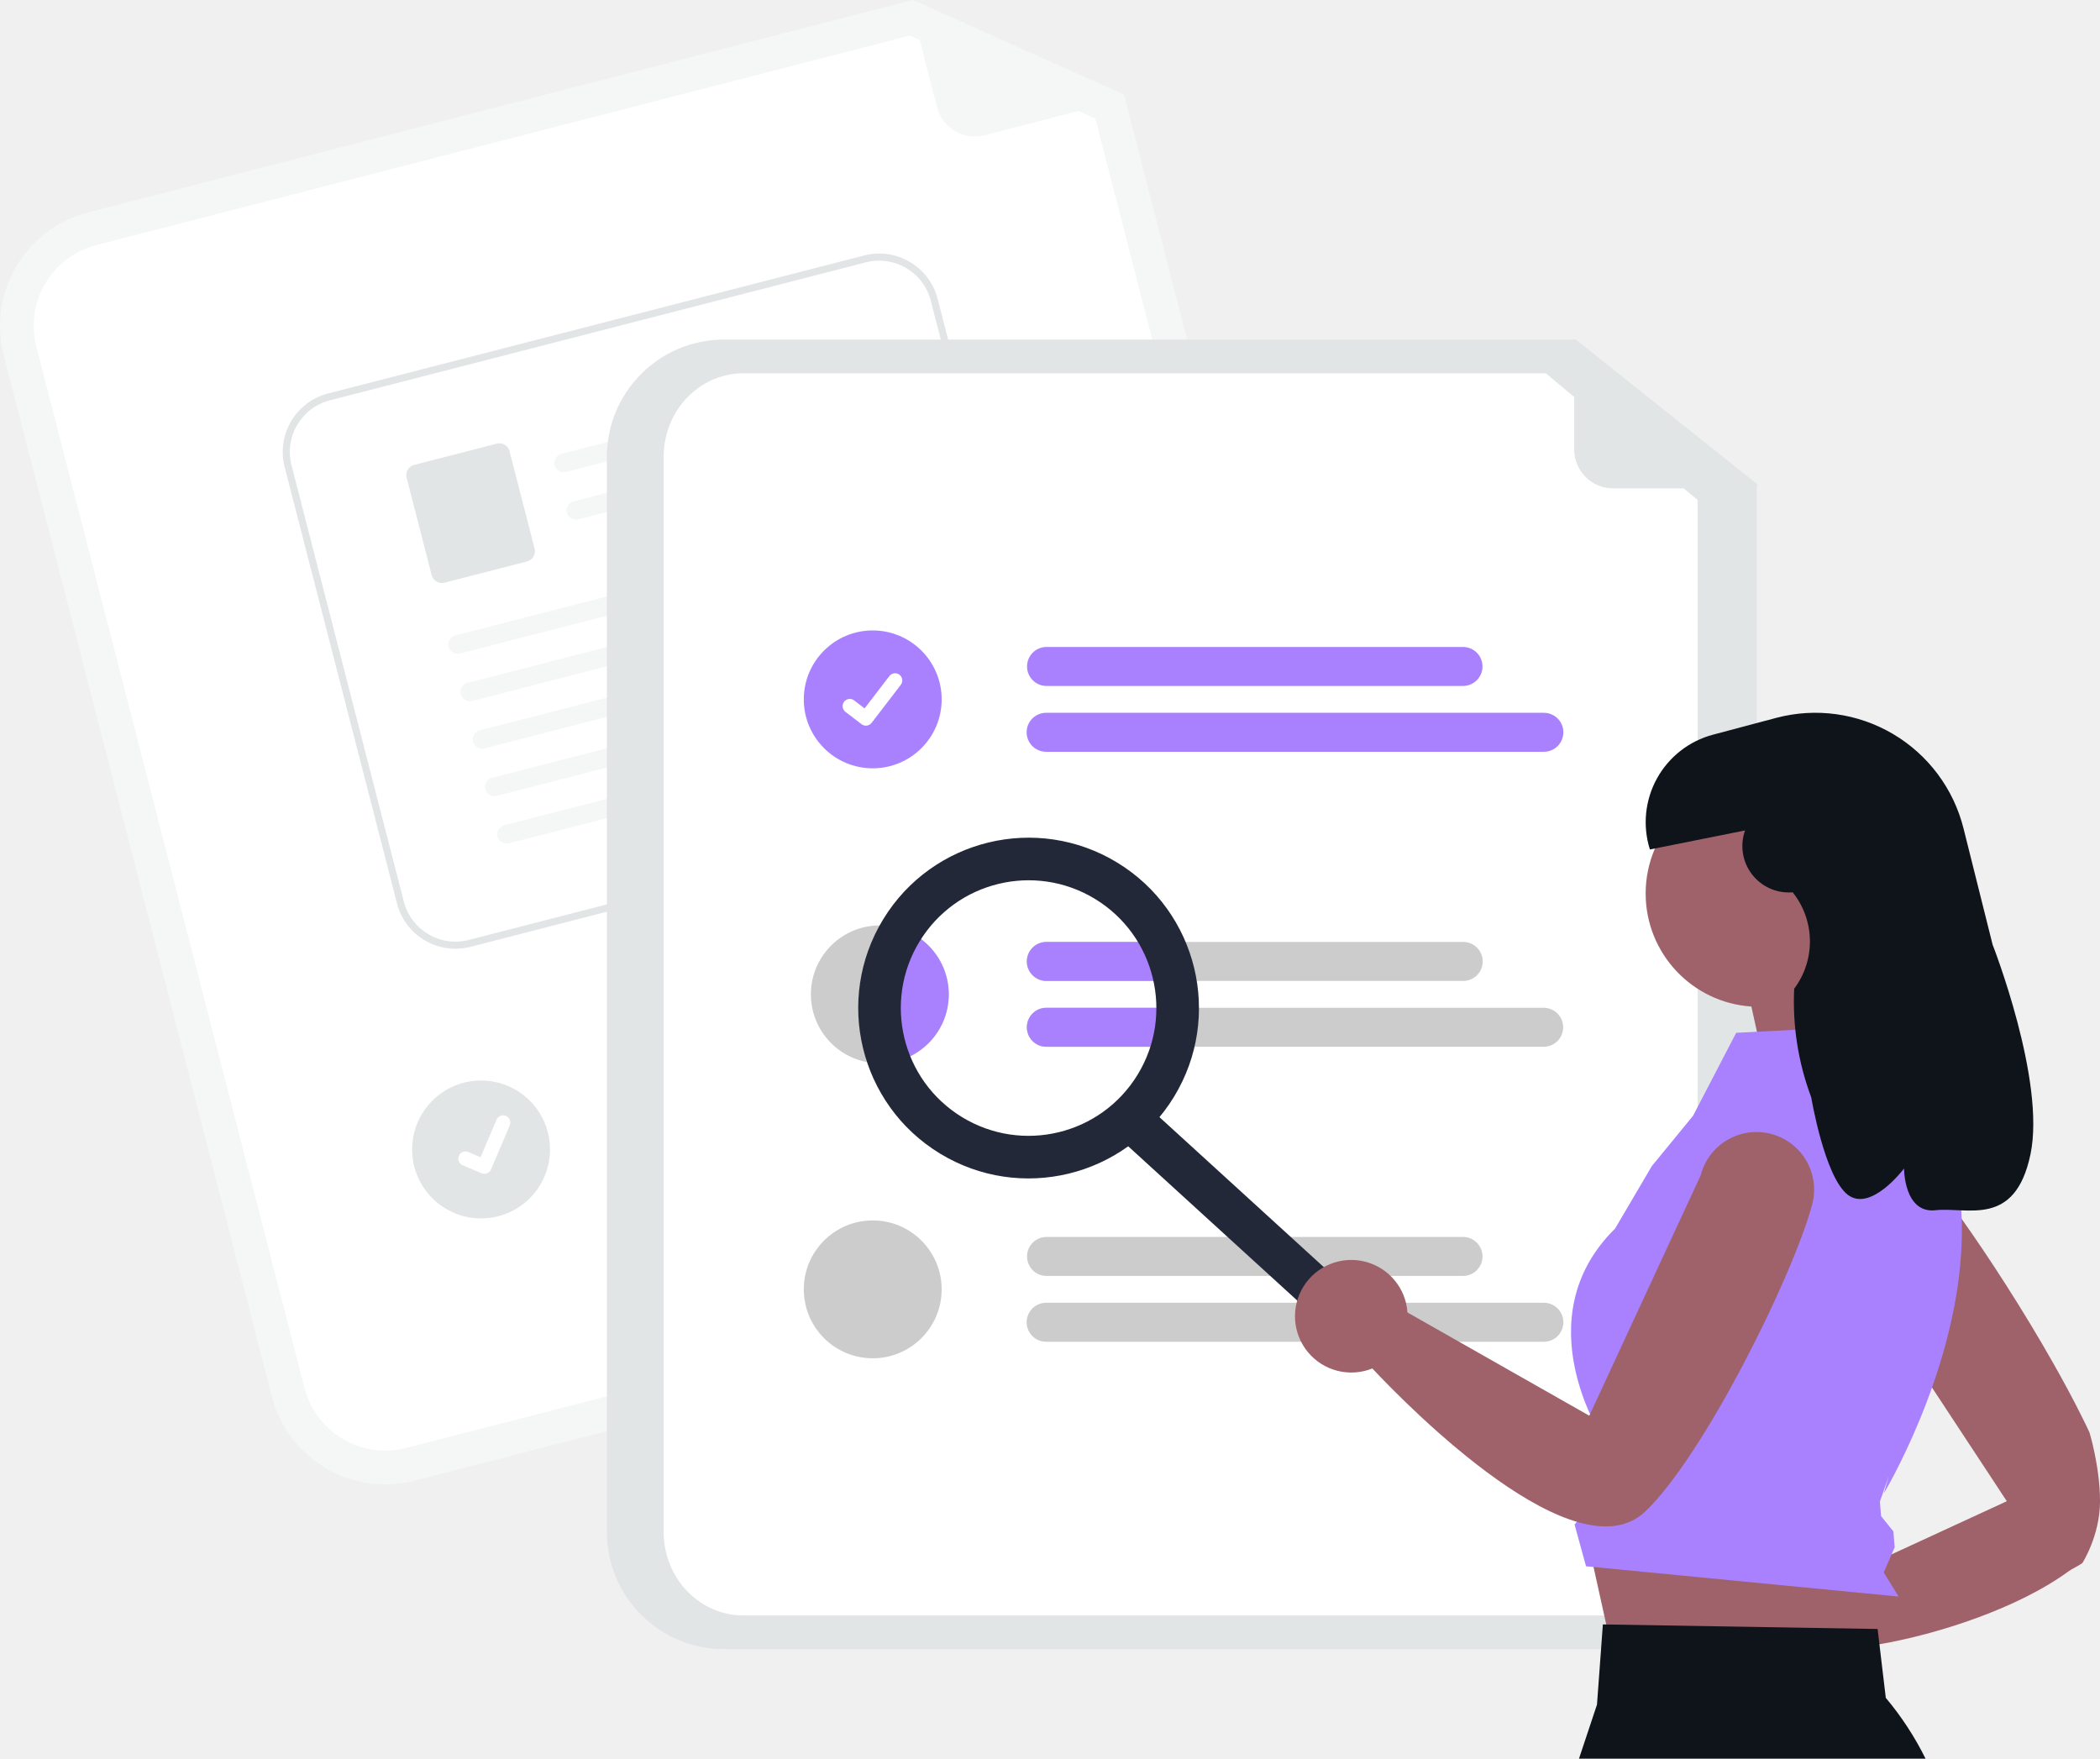
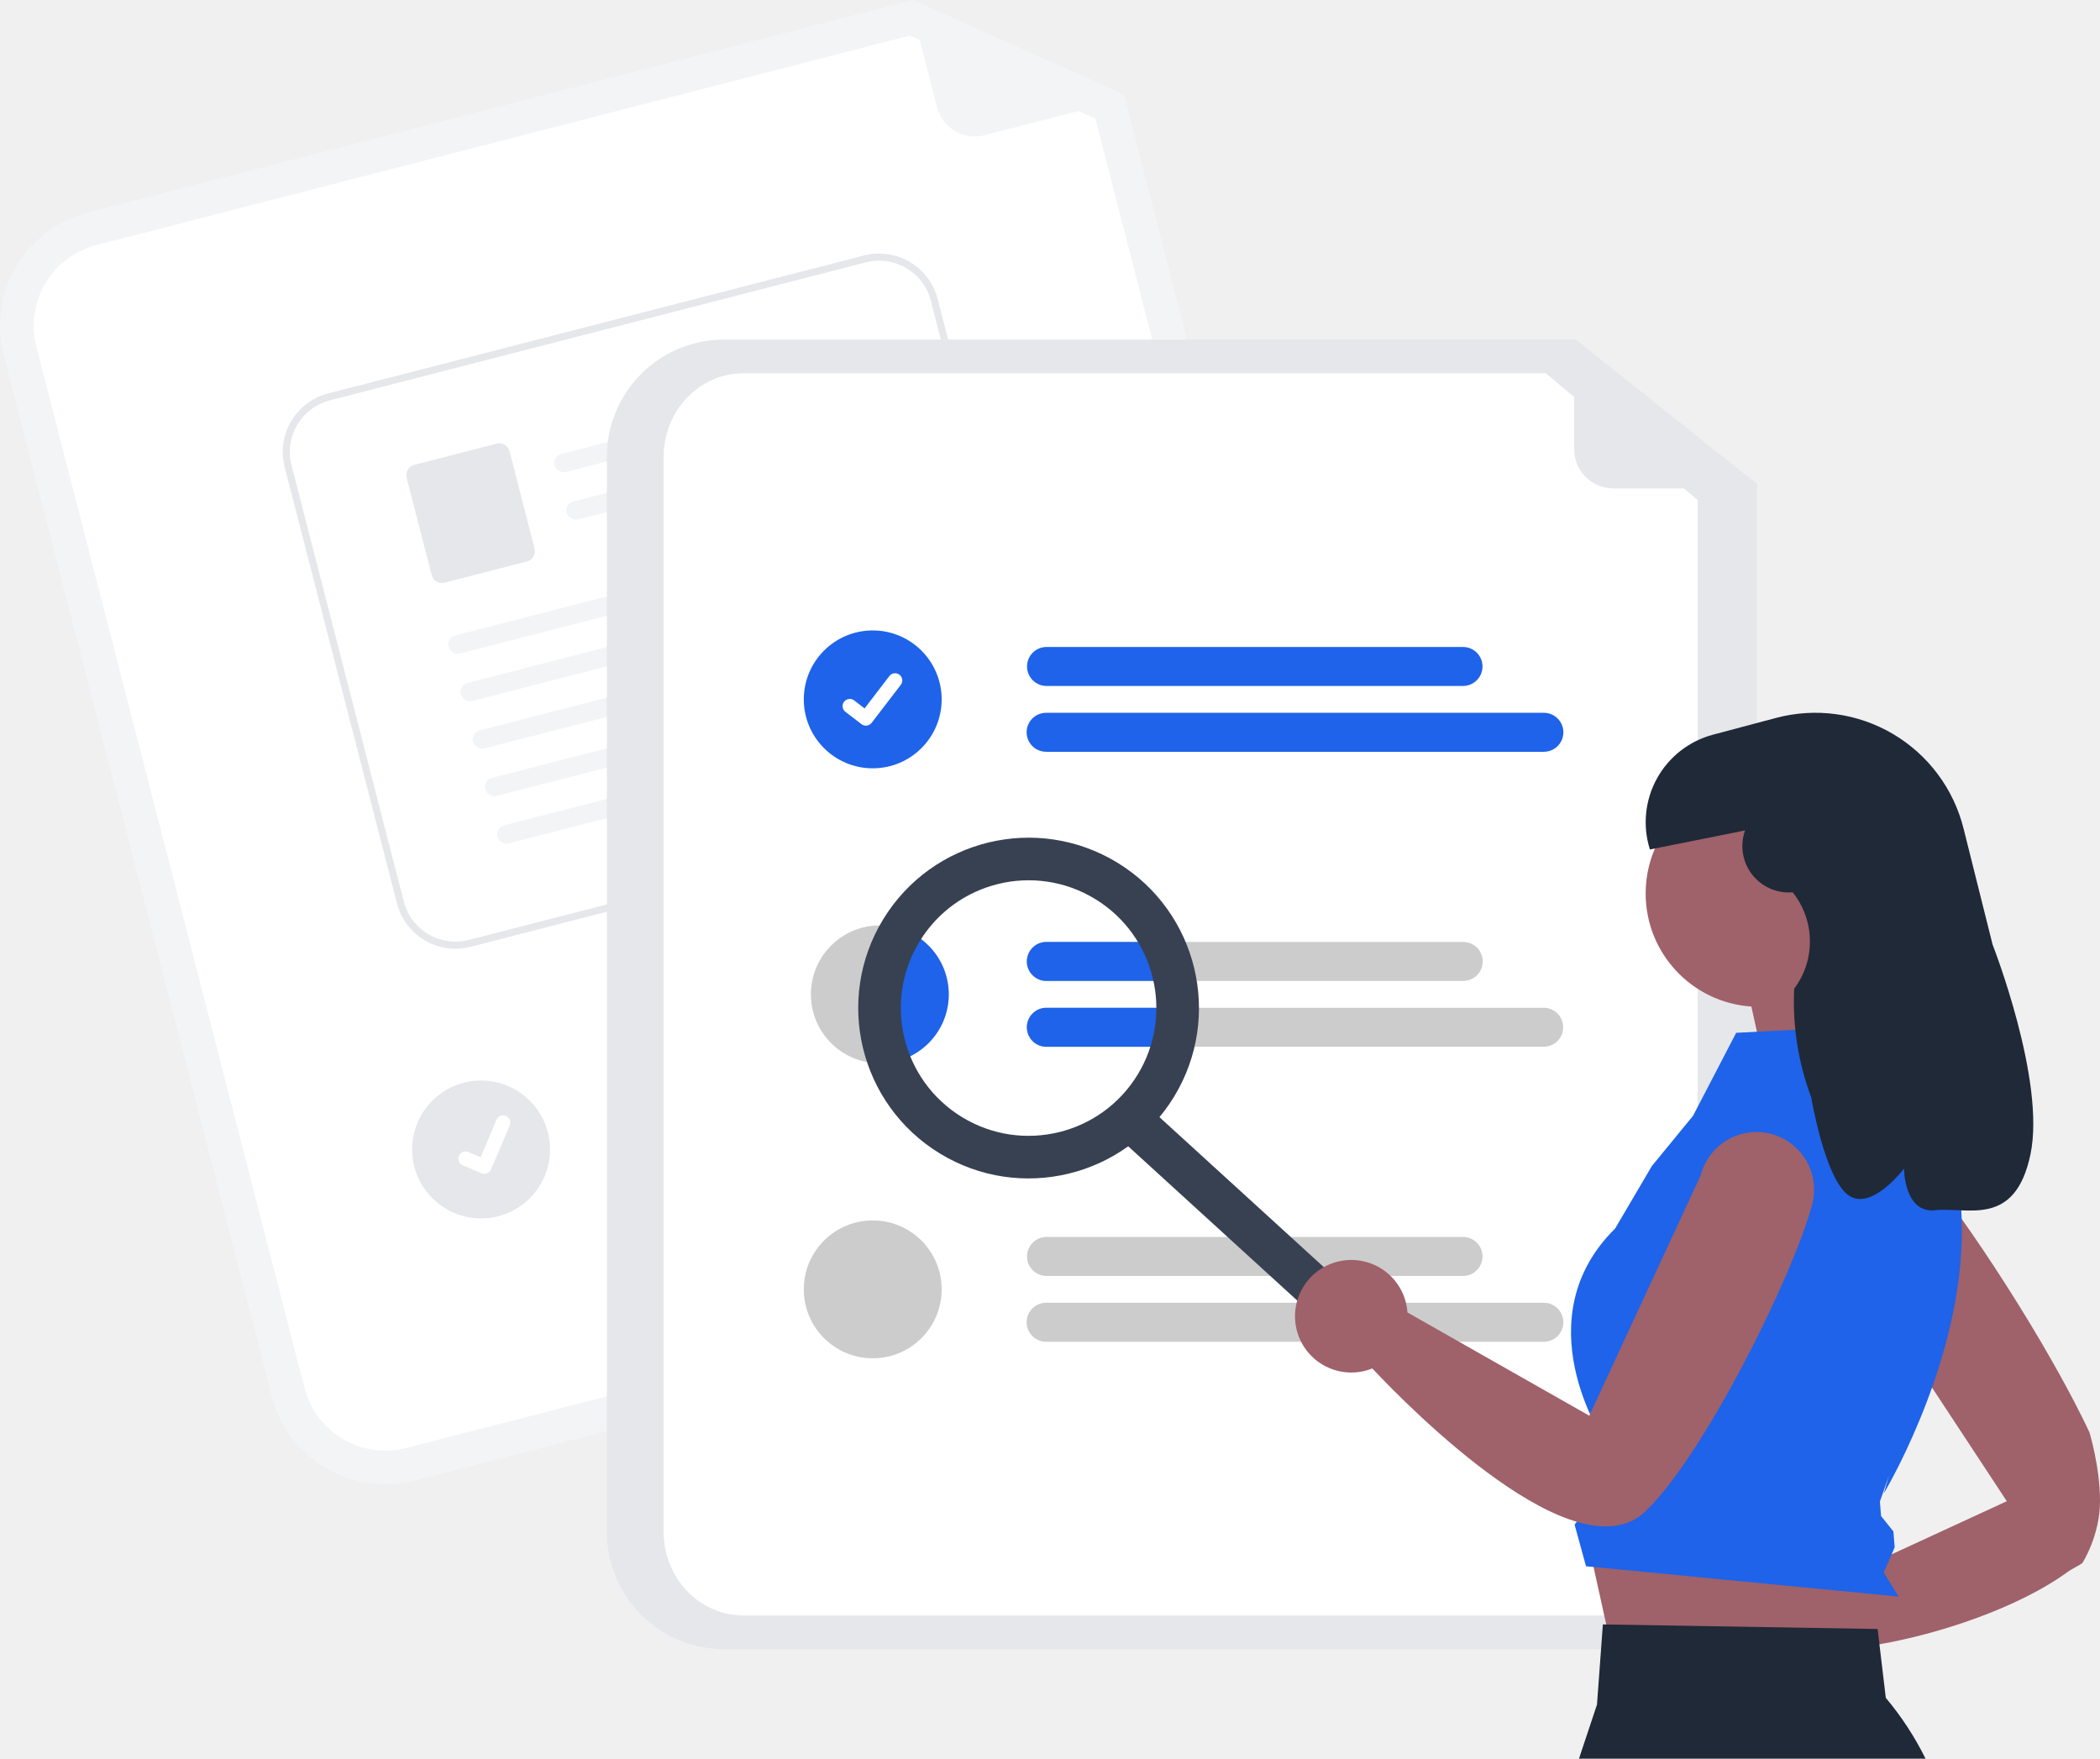
<svg xmlns="http://www.w3.org/2000/svg" width="880" height="736.95" viewBox="0 0 880 736.95">
  <g transform="translate(-164.001 -74.037)">
-     <path d="M856.263,663.805,484.692,759.489A49.133,49.133,0,0,1,424.927,724.2L312.554,287.821a49.133,49.133,0,0,1,35.288-59.765l345.687-89.018,88.479,39.609L891.551,604.04A49.133,49.133,0,0,1,856.263,663.805Z" transform="translate(-147.002 -65)" fill="#f5f6f6" />
+     <path d="M856.263,663.805,484.692,759.489A49.133,49.133,0,0,1,424.927,724.2L312.554,287.821a49.133,49.133,0,0,1,35.288-59.765l345.687-89.018,88.479,39.609L891.551,604.04A49.133,49.133,0,0,1,856.263,663.805Z" transform="translate(-147.002 -65)" fill="#F3F4F6" />
    <path d="M346.736,236.852a34.988,34.988,0,0,0-25.129,42.56L433.98,715.792a34.988,34.988,0,0,0,42.56,25.129l371.572-95.684a34.988,34.988,0,0,0,25.129-42.56l-107.846-418.8-77.757-34.81Z" transform="translate(-142.374 -60.114)" fill="#fff" />
-     <path d="M656.03,180.515l-57.506,14.808a16.345,16.345,0,0,1-19.905-11.753L567.682,141.1a1.021,1.021,0,0,1,1.4-1.188l87.1,38.683a1.022,1.022,0,0,1-.16,1.923Z" transform="translate(-21.968 -64.618)" fill="#f5f6f6" />
+     <path d="M656.03,180.515l-57.506,14.808a16.345,16.345,0,0,1-19.905-11.753L567.682,141.1a1.021,1.021,0,0,1,1.4-1.188l87.1,38.683a1.022,1.022,0,0,1-.16,1.923Z" transform="translate(-21.968 -64.618)" fill="#F3F4F6" />
    <path d="M665.5,423.036,496.327,466.6a8.173,8.173,0,0,1-4.076-15.829l169.171-43.564a8.173,8.173,0,1,1,4.076,15.829Z" transform="translate(-61.69 65.522)" fill="#ccc" />
    <path d="M702.771,435.344,500.952,487.315a8.173,8.173,0,1,1-4.076-15.829l201.818-51.971a8.173,8.173,0,0,1,4.076,15.829Z" transform="translate(-59.437 71.518)" fill="#ccc" />
-     <circle cx="28.886" cy="28.886" r="28.886" transform="translate(336.705 526.817)" fill="#e2e5e5" />
+     <circle cx="28.886" cy="28.886" r="28.886" transform="translate(336.705 526.817)" fill="#E5E7EB" />
    <path d="M694.011,443.156,469.335,500.991a25.311,25.311,0,0,1-30.787-18.181L391.465,299.9a25.311,25.311,0,0,1,18.181-30.787l224.676-57.835a25.311,25.311,0,0,1,30.786,18.181l47.084,182.91A25.311,25.311,0,0,1,694.011,443.156Z" transform="translate(-108.191 -30.194)" fill="#fff" />
-     <path d="M694.011,443.156,469.335,500.991a25.311,25.311,0,0,1-30.787-18.181L391.465,299.9a25.311,25.311,0,0,1,18.181-30.787l224.676-57.835a25.311,25.311,0,0,1,30.786,18.181l47.084,182.91A25.311,25.311,0,0,1,694.011,443.156ZM410.388,271.994a22.333,22.333,0,0,0-16.042,27.165l47.084,182.91a22.333,22.333,0,0,0,27.165,16.042L693.27,440.275a22.333,22.333,0,0,0,16.042-27.165L662.229,230.2a22.333,22.333,0,0,0-27.165-16.042Z" transform="translate(-108.191 -30.194)" fill="#e2e5e5" />
-     <path d="M585.656,255.006,472.265,284.2a4.061,4.061,0,0,1-4.92-2.556,3.912,3.912,0,0,1,2.755-4.966l115.425-29.712c4.663,2.362,3.436,7.195.129,8.046Z" transform="translate(-70.923 -12.421)" fill="#f5f6f6" />
-     <path d="M589.1,268.38,475.708,297.569a4.061,4.061,0,0,1-4.92-2.556,3.912,3.912,0,0,1,2.755-4.966l115.425-29.712c4.663,2.363,3.436,7.195.129,8.046Z" transform="translate(-69.246 -5.906)" fill="#f5f6f6" />
-     <path d="M476.1,313.445l-34.606,8.908a4.405,4.405,0,0,1-5.359-3.165L425.618,278.35a4.4,4.4,0,0,1,3.165-5.359l34.606-8.908a4.407,4.407,0,0,1,5.359,3.165l10.512,40.838a4.405,4.405,0,0,1-3.165,5.359Z" transform="translate(-91.231 -4.147)" fill="#e2e5e5" />
-     <path d="M615.472,295.821,442.416,340.368a4.061,4.061,0,0,1-4.92-2.556,3.912,3.912,0,0,1,2.755-4.966l175.091-45.071c4.663,2.362,3.436,7.195.129,8.046Z" transform="translate(-85.465 7.463)" fill="#f5f6f6" />
-     <path d="M618.915,309.2,445.859,353.746a4.061,4.061,0,0,1-4.92-2.556,3.912,3.912,0,0,1,2.755-4.966l175.091-45.071c4.663,2.363,3.436,7.195.129,8.046Z" transform="translate(-83.788 13.98)" fill="#f5f6f6" />
-     <path d="M622.357,322.568,449.3,367.115a4.061,4.061,0,0,1-4.92-2.556,3.912,3.912,0,0,1,2.756-4.966l175.091-45.071c4.663,2.363,3.436,7.195.129,8.046Z" transform="translate(-82.111 20.494)" fill="#f5f6f6" />
-     <path d="M625.8,335.945,452.744,380.492a4.061,4.061,0,0,1-4.92-2.556,3.912,3.912,0,0,1,2.756-4.966L625.671,327.9C630.333,330.262,629.107,335.094,625.8,335.945Z" transform="translate(-80.433 27.011)" fill="#f5f6f6" />
-     <path d="M629.242,349.315,456.186,393.862a4.061,4.061,0,0,1-4.92-2.556,3.912,3.912,0,0,1,2.755-4.966l175.091-45.071C633.775,343.632,632.548,348.464,629.242,349.315Z" transform="translate(-78.757 33.524)" fill="#f5f6f6" />
+     <path d="M694.011,443.156,469.335,500.991a25.311,25.311,0,0,1-30.787-18.181L391.465,299.9a25.311,25.311,0,0,1,18.181-30.787l224.676-57.835a25.311,25.311,0,0,1,30.786,18.181l47.084,182.91A25.311,25.311,0,0,1,694.011,443.156ZM410.388,271.994a22.333,22.333,0,0,0-16.042,27.165l47.084,182.91a22.333,22.333,0,0,0,27.165,16.042L693.27,440.275a22.333,22.333,0,0,0,16.042-27.165L662.229,230.2a22.333,22.333,0,0,0-27.165-16.042Z" transform="translate(-108.191 -30.194)" fill="#E5E7EB" />
+     <path d="M585.656,255.006,472.265,284.2a4.061,4.061,0,0,1-4.92-2.556,3.912,3.912,0,0,1,2.755-4.966l115.425-29.712c4.663,2.362,3.436,7.195.129,8.046Z" transform="translate(-70.923 -12.421)" fill="#F3F4F6" />
+     <path d="M589.1,268.38,475.708,297.569a4.061,4.061,0,0,1-4.92-2.556,3.912,3.912,0,0,1,2.755-4.966l115.425-29.712c4.663,2.363,3.436,7.195.129,8.046Z" transform="translate(-69.246 -5.906)" fill="#F3F4F6" />
+     <path d="M476.1,313.445l-34.606,8.908a4.405,4.405,0,0,1-5.359-3.165L425.618,278.35a4.4,4.4,0,0,1,3.165-5.359l34.606-8.908a4.407,4.407,0,0,1,5.359,3.165l10.512,40.838a4.405,4.405,0,0,1-3.165,5.359Z" transform="translate(-91.231 -4.147)" fill="#E5E7EB" />
+     <path d="M615.472,295.821,442.416,340.368a4.061,4.061,0,0,1-4.92-2.556,3.912,3.912,0,0,1,2.755-4.966l175.091-45.071c4.663,2.362,3.436,7.195.129,8.046Z" transform="translate(-85.465 7.463)" fill="#F3F4F6" />
+     <path d="M618.915,309.2,445.859,353.746a4.061,4.061,0,0,1-4.92-2.556,3.912,3.912,0,0,1,2.755-4.966l175.091-45.071c4.663,2.363,3.436,7.195.129,8.046Z" transform="translate(-83.788 13.98)" fill="#F3F4F6" />
+     <path d="M622.357,322.568,449.3,367.115a4.061,4.061,0,0,1-4.92-2.556,3.912,3.912,0,0,1,2.756-4.966l175.091-45.071c4.663,2.363,3.436,7.195.129,8.046Z" transform="translate(-82.111 20.494)" fill="#F3F4F6" />
+     <path d="M625.8,335.945,452.744,380.492a4.061,4.061,0,0,1-4.92-2.556,3.912,3.912,0,0,1,2.756-4.966L625.671,327.9C630.333,330.262,629.107,335.094,625.8,335.945Z" transform="translate(-80.433 27.011)" fill="#F3F4F6" />
+     <path d="M629.242,349.315,456.186,393.862a4.061,4.061,0,0,1-4.92-2.556,3.912,3.912,0,0,1,2.755-4.966l175.091-45.071C633.775,343.632,632.548,348.464,629.242,349.315Z" transform="translate(-78.757 33.524)" fill="#F3F4F6" />
    <path d="M451.8,477.723a3,3,0,0,1-1.895-.131l-.037-.015L442,474.241a3.017,3.017,0,1,1,2.361-5.552l5.1,2.169,6.682-15.719a3.015,3.015,0,0,1,3.955-1.6h0l-.04.1.042-.1a3.019,3.019,0,0,1,1.595,3.956l-7.861,18.482a3.017,3.017,0,0,1-2.03,1.738Z" transform="translate(-84.078 88.105)" fill="#fff" />
-     <path d="M915.245,783.486H531.552a49.133,49.133,0,0,1-49.077-49.077V283.792a49.133,49.133,0,0,1,49.077-49.077H888.516l75.807,60.423V734.409A49.133,49.133,0,0,1,915.245,783.486Z" transform="translate(-64.166 -18.387)" fill="#e2e5e5" />
+     <path d="M915.245,783.486H531.552a49.133,49.133,0,0,1-49.077-49.077V283.792a49.133,49.133,0,0,1,49.077-49.077H888.516l75.807,60.423V734.409A49.133,49.133,0,0,1,915.245,783.486Z" transform="translate(-64.166 -18.387)" fill="#E5E7EB" />
    <path d="M525.36,244.215c-18.43.022-33.365,15.656-33.386,34.949V729.781c.021,19.293,14.956,34.927,33.386,34.949H891.892c18.43-.022,33.365-15.656,33.386-34.949V297.316l-63.64-53.1Z" transform="translate(-49.872 -13.759)" fill="#fff" />
-     <path d="M783.2,337.674H608.507a8.173,8.173,0,0,1,0-16.345H783.2a8.173,8.173,0,0,1,0,16.345Z" transform="translate(-6.044 23.809)" fill="#a981ff" />
-     <path d="M816.91,356.221h-208.4a8.173,8.173,0,1,1,0-16.345h208.4a8.173,8.173,0,1,1,0,16.345Z" transform="translate(-6.044 32.845)" fill="#a981ff" />
+     <path d="M783.2,337.674H608.507a8.173,8.173,0,0,1,0-16.345H783.2a8.173,8.173,0,0,1,0,16.345Z" transform="translate(-6.044 23.809)" fill="#1E63E9" />
+     <path d="M816.91,356.221h-208.4a8.173,8.173,0,1,1,0-16.345h208.4a8.173,8.173,0,1,1,0,16.345Z" transform="translate(-6.044 32.845)" fill="#1E63E9" />
    <path d="M783.2,404.443H608.511a8.172,8.172,0,1,0,0,16.344H783.2a8.172,8.172,0,0,0,0-16.344Z" transform="translate(-6.042 64.302)" fill="#ccc" />
    <path d="M816.911,422.993h-208.4a8.172,8.172,0,0,0,0,16.344h208.4a8.172,8.172,0,0,0,0-16.344Z" transform="translate(-6.042 73.339)" fill="#ccc" />
    <path d="M783.2,503.909H608.507a8.173,8.173,0,0,1,0-16.345H783.2a8.173,8.173,0,0,1,0,16.345Z" transform="translate(-6.044 104.797)" fill="#ccc" />
    <path d="M816.91,522.456h-208.4a8.173,8.173,0,1,1,0-16.345h208.4a8.173,8.173,0,1,1,0,16.345Z" transform="translate(-6.044 113.833)" fill="#ccc" />
-     <circle cx="28.886" cy="28.886" r="28.886" transform="translate(500.831 338.216)" fill="#a981ff" />
+     <circle cx="28.886" cy="28.886" r="28.886" transform="translate(500.831 338.216)" fill="#1E63E9" />
    <path d="M558.2,350.7a3,3,0,0,1-1.8-.6l-.032-.024-6.789-5.193a3.017,3.017,0,0,1,3.671-4.788l4.4,3.372,10.391-13.556a3.015,3.015,0,0,1,4.228-.558h0l-.064.09.066-.09a3.019,3.019,0,0,1,.558,4.229L560.6,349.523a3.017,3.017,0,0,1-2.4,1.176Z" transform="translate(-31.347 27.417)" fill="#fff" />
    <path d="M597.259,428.678a28.885,28.885,0,0,1-28.881,28.9,6.2,6.2,0,0,1-.744-.03,28.884,28.884,0,1,1,29.625-28.866Z" transform="translate(-35.687 62.032)" fill="#ccc" />
    <circle cx="28.886" cy="28.886" r="28.886" transform="translate(500.831 585.438)" fill="#ccc" />
-     <path d="M830.29,296.708H770.908a16.345,16.345,0,0,1-16.345-16.345V236.5a1.022,1.022,0,0,1,1.656-.8l74.705,59.182a1.022,1.022,0,0,1-.634,1.822Z" transform="translate(69.093 -18.013)" fill="#e2e5e5" />
-     <path d="M589.51,428.542a28.885,28.885,0,0,1-28.881,28.9,6.2,6.2,0,0,1-.744-.03,62.538,62.538,0,0,1,5.607-57.346A28.9,28.9,0,0,1,589.51,428.542Z" transform="translate(-27.938 62.168)" fill="#a981ff" />
-     <path d="M600.334,412.622a8.194,8.194,0,0,1,8.18-8.18h43.53a61.825,61.825,0,0,1,5.369,16.344h-48.9a8.181,8.181,0,0,1-8.18-8.163Z" transform="translate(-6.044 64.302)" fill="#a981ff" />
-     <path d="M658.421,422.993a62.35,62.35,0,0,1-2.171,16.344H608.511a8.172,8.172,0,1,1,0-16.344Z" transform="translate(-6.042 73.339)" fill="#a981ff" />
-     <path d="M120.652,77.074a8.923,8.923,0,0,1-12.264,2.971L4.278,16.542A8.923,8.923,0,0,1,13.571,1.307l104.11,63.5a8.923,8.923,0,0,1,2.971,12.264Z" transform="translate(631.954 533.875) rotate(11)" fill="#232838" />
-     <path d="M685.163,483.635a71.385,71.385,0,1,1-23.77-98.115A71.385,71.385,0,0,1,685.163,483.635Zm-106.65-65.052A53.539,53.539,0,1,0,652.1,400.756a53.539,53.539,0,0,0-73.586,17.827Z" transform="translate(-29.19 49.99)" fill="#232838" />
+     <path d="M830.29,296.708H770.908a16.345,16.345,0,0,1-16.345-16.345V236.5a1.022,1.022,0,0,1,1.656-.8l74.705,59.182a1.022,1.022,0,0,1-.634,1.822Z" transform="translate(69.093 -18.013)" fill="#E5E7EB" />
+     <path d="M589.51,428.542a28.885,28.885,0,0,1-28.881,28.9,6.2,6.2,0,0,1-.744-.03,62.538,62.538,0,0,1,5.607-57.346A28.9,28.9,0,0,1,589.51,428.542Z" transform="translate(-27.938 62.168)" fill="#1E63E9" />
+     <path d="M600.334,412.622a8.194,8.194,0,0,1,8.18-8.18h43.53a61.825,61.825,0,0,1,5.369,16.344h-48.9a8.181,8.181,0,0,1-8.18-8.163Z" transform="translate(-6.044 64.302)" fill="#1E63E9" />
+     <path d="M658.421,422.993a62.35,62.35,0,0,1-2.171,16.344H608.511a8.172,8.172,0,1,1,0-16.344Z" transform="translate(-6.042 73.339)" fill="#1E63E9" />
+     <path d="M120.652,77.074a8.923,8.923,0,0,1-12.264,2.971L4.278,16.542A8.923,8.923,0,0,1,13.571,1.307l104.11,63.5a8.923,8.923,0,0,1,2.971,12.264Z" transform="translate(631.954 533.875) rotate(11)" fill="#374151" />
+     <path d="M685.163,483.635a71.385,71.385,0,1,1-23.77-98.115A71.385,71.385,0,0,1,685.163,483.635Zm-106.65-65.052A53.539,53.539,0,1,0,652.1,400.756a53.539,53.539,0,0,0-73.586,17.827Z" transform="translate(-29.19 49.99)" fill="#374151" />
    <g transform="translate(706.664 372.72)">
      <path d="M867.955,559.875c-.952-2.023-1.933-4.075-2.974-6.142-3.733-7.54-7.971-15.422-12.478-23.334-12.388-21.862-26.769-44.021-38.087-59.963v-.015c-4.566-6.439-8.641-11.838-11.883-15.824a24.158,24.158,0,1,0-37.239,30.785l36.689,55.725L819.25,567.34l14.069,21.386-48.274,22.263-7.9,3.644L753.873,625.37l-.134.059c-.045-.03-.1-.059-.149-.089a23.9,23.9,0,0,0-3.6-1.8,23.542,23.542,0,0,0-9.682-1.621,23.281,23.281,0,0,0-7.153,1.443,23.591,23.591,0,0,0-15.036,17.891c-.1.476-.163.967-.223,1.472a1.129,1.129,0,0,0-.015.223h-.015a23.682,23.682,0,0,0,12.849,23.617c.3.149.595.3.907.431a22.325,22.325,0,0,0,4.64,1.532,23.482,23.482,0,0,0,6.083.521,23.886,23.886,0,0,0,5.607-.922h.015a24.336,24.336,0,0,0,3.064-1.13,23.694,23.694,0,0,0,13.206-15.928c.952-.119,2.022-.268,3.2-.431,2.409-.342,5.265-.773,8.492-1.294,1.279-.208,2.618-.431,4-.669,24.182-4.164,58-14.97,79.357-30.645,1.041-.773,4.758-2.608,5.7-3.4,0,0,7.393-11.466,7.393-25.907S867.955,559.875,867.955,559.875Z" transform="translate(-535.036 -258.343)" fill="#9f616a" />
      <path d="M1531.641-5041.831a47.482,47.482,0,0,1-44.3-47.373,47.479,47.479,0,0,1,47.479-47.479,47.478,47.478,0,0,1,47.478,47.479,47.372,47.372,0,0,1-16.3,35.811l4.509,24.357-35.271,3.5Z" transform="translate(-1340.394 5164.926)" fill="#9f616a" />
      <path d="M380.764,327.342l13.989,63.231,102.3,9.253,9.4-55.057Z" transform="translate(-259.741 12.16)" fill="#9f616a" />
-       <path d="M820.133,632.887H674.909l7.54-22.65,2.469-33.61,1.413.03,111.688,1.859,2.023.03,3.435,28.851a127.6,127.6,0,0,1,16.656,25.49Z" transform="translate(-555.901 -194.621)" fill="#0f131a" />
-       <path d="M741.872,410.794l50.918-2.623,23.646,37.37s22.819,4.68,19.735,57.115-32.462,101.206-32.462,101.206l2.183-7.482L802.1,607.211l.486,6.081,5.171,6.441.532,6.661-4.582,10.538,6.23,10.091-130.987-12.69-4.79-17.449,6.99-9.369-3.9-12.222,5.867-11.749,3.059-2.551s-33.472-50.288,4.952-88.163l15.422-26.218L723.8,445.56Z" transform="translate(-556.995 -276.69)" fill="#a981ff" />
-       <path d="M520.65,49.31a19.451,19.451,0,0,0,19.619,25.95l.333-.022h0a32.971,32.971,0,0,1,.631,40.379h0a114.14,114.14,0,0,0,7.138,45.529s5.59,33.375,15.318,40.834,23.573-11.005,23.573-11.005-.046,18.968,13.2,17.485,33.3,7.5,39.784-23.416S624.38,97.173,624.38,97.173l-12.189-48.7a63.994,63.994,0,0,0-78.51-46.321L507.209,9.189a37.944,37.944,0,0,0-26.441,48.1h0l39.891-7.979" transform="translate(-332.045 -0.011)" fill="#0f131a" />
+       <path d="M820.133,632.887H674.909l7.54-22.65,2.469-33.61,1.413.03,111.688,1.859,2.023.03,3.435,28.851a127.6,127.6,0,0,1,16.656,25.49Z" transform="translate(-555.901 -194.621)" fill="#1F2937" />
+       <path d="M741.872,410.794l50.918-2.623,23.646,37.37s22.819,4.68,19.735,57.115-32.462,101.206-32.462,101.206l2.183-7.482L802.1,607.211l.486,6.081,5.171,6.441.532,6.661-4.582,10.538,6.23,10.091-130.987-12.69-4.79-17.449,6.99-9.369-3.9-12.222,5.867-11.749,3.059-2.551s-33.472-50.288,4.952-88.163l15.422-26.218L723.8,445.56Z" transform="translate(-556.995 -276.69)" fill="#1E63E9" />
+       <path d="M520.65,49.31a19.451,19.451,0,0,0,19.619,25.95l.333-.022h0a32.971,32.971,0,0,1,.631,40.379h0a114.14,114.14,0,0,0,7.138,45.529s5.59,33.375,15.318,40.834,23.573-11.005,23.573-11.005-.046,18.968,13.2,17.485,33.3,7.5,39.784-23.416S624.38,97.173,624.38,97.173l-12.189-48.7a63.994,63.994,0,0,0-78.51-46.321L507.209,9.189a37.944,37.944,0,0,0-26.441,48.1h0l39.891-7.979" transform="translate(-332.045 -0.011)" fill="#1F2937" />
      <path d="M801.464,446.665a24.161,24.161,0,0,0-36.6,14.292L718.216,561.625l-76.2-43.261a23.591,23.591,0,1,0-14.723,23.465c16.047,17.126,85.617,87.347,114.418,59.91,24.208-23.062,61.458-97.6,69.868-128.464a24.164,24.164,0,0,0-10.113-26.609Z" transform="translate(-594.887 -267.075)" fill="#9f616a" />
    </g>
  </g>
</svg>
